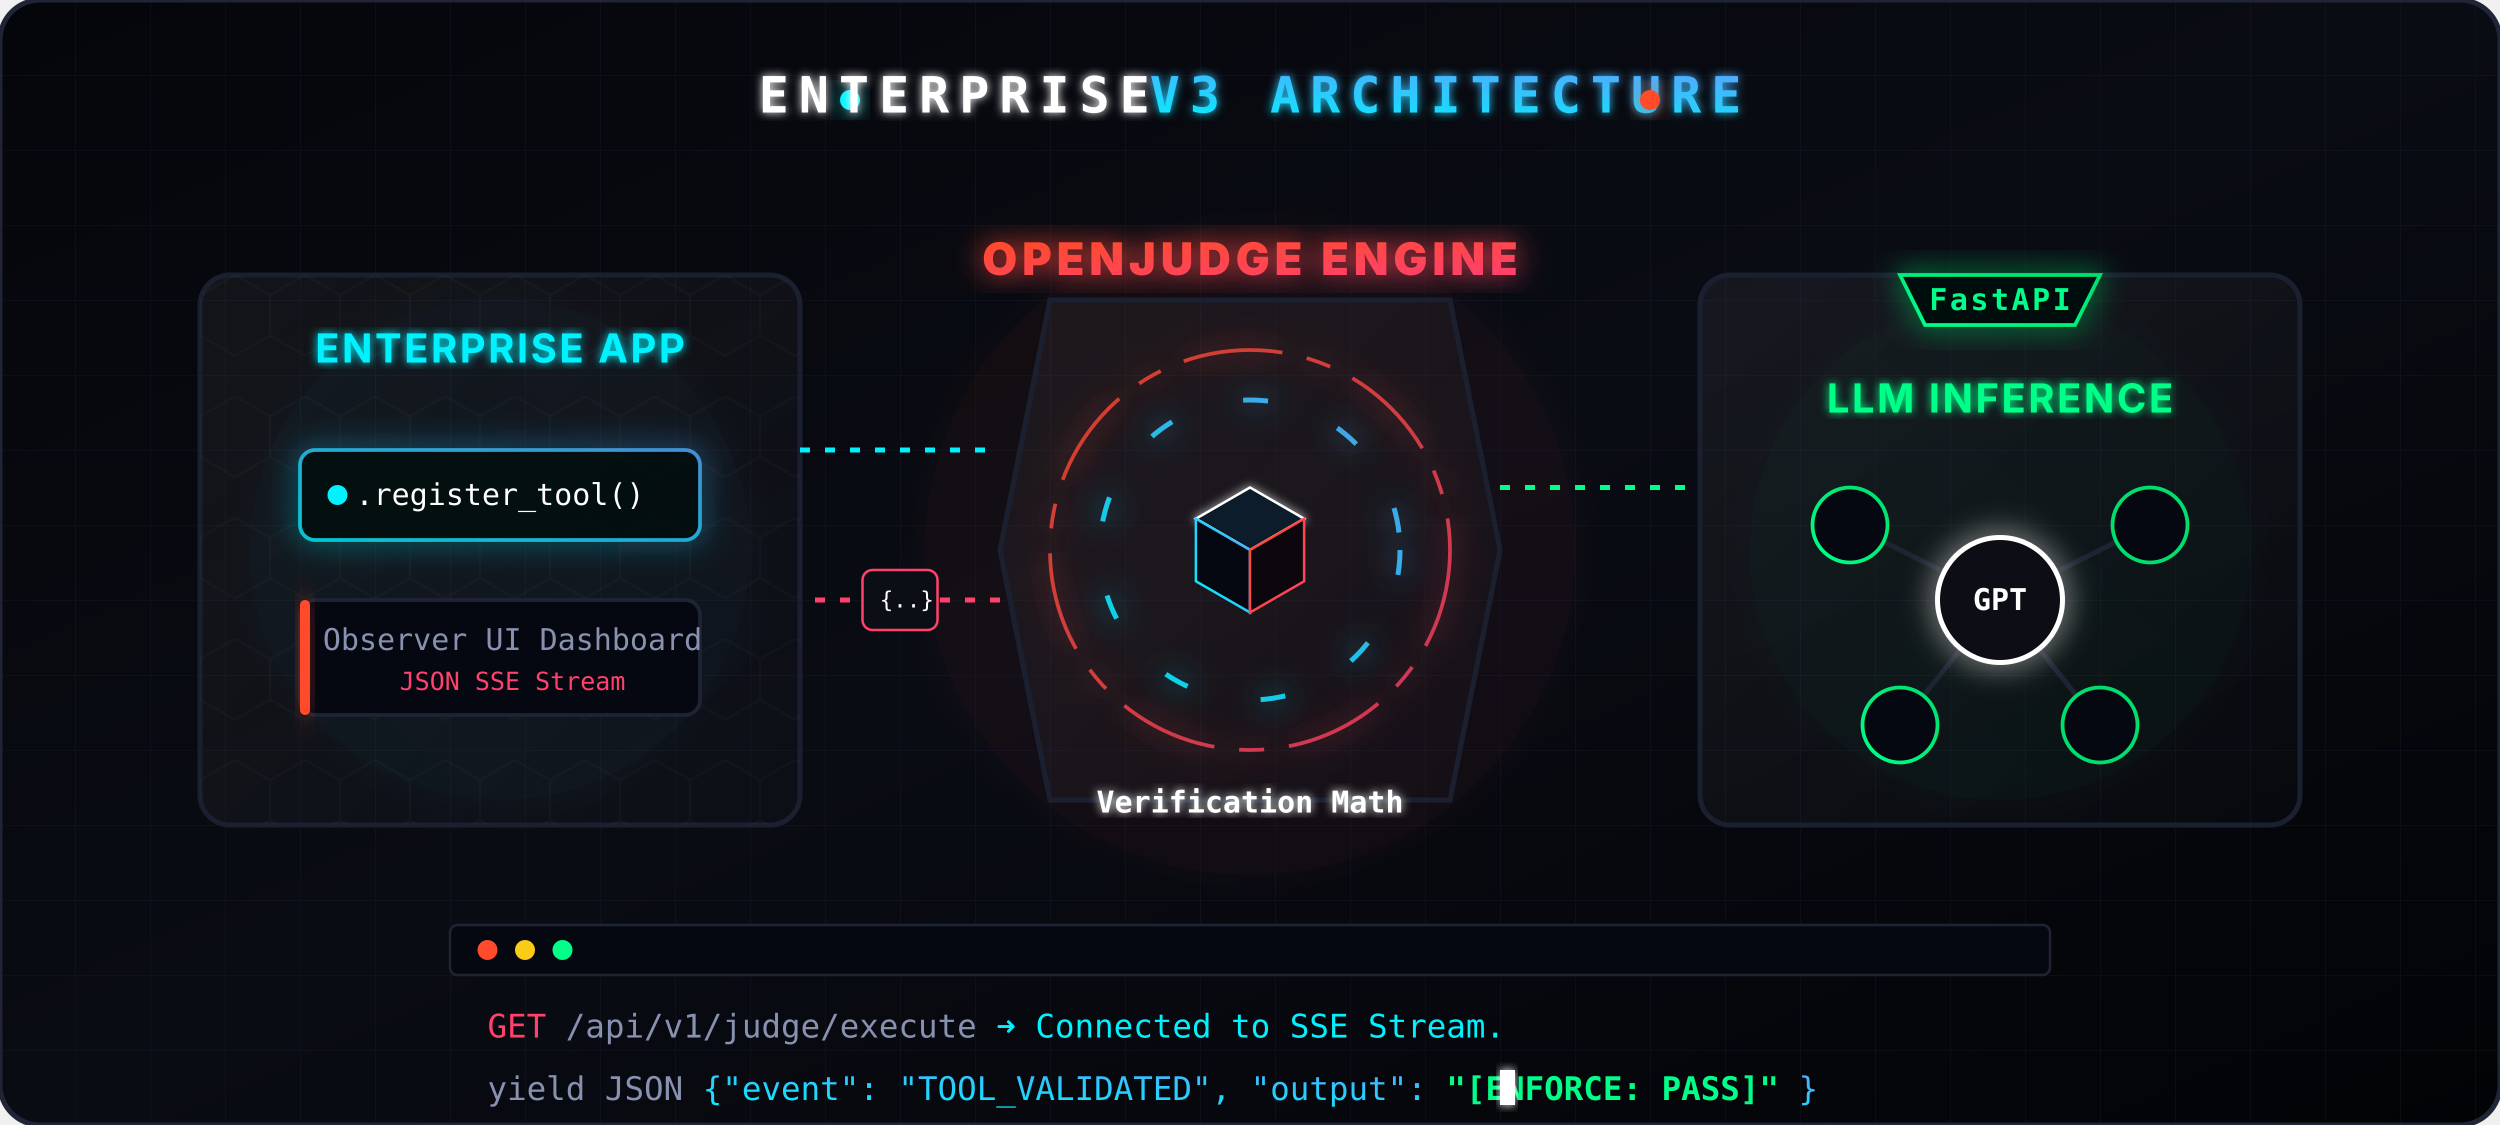
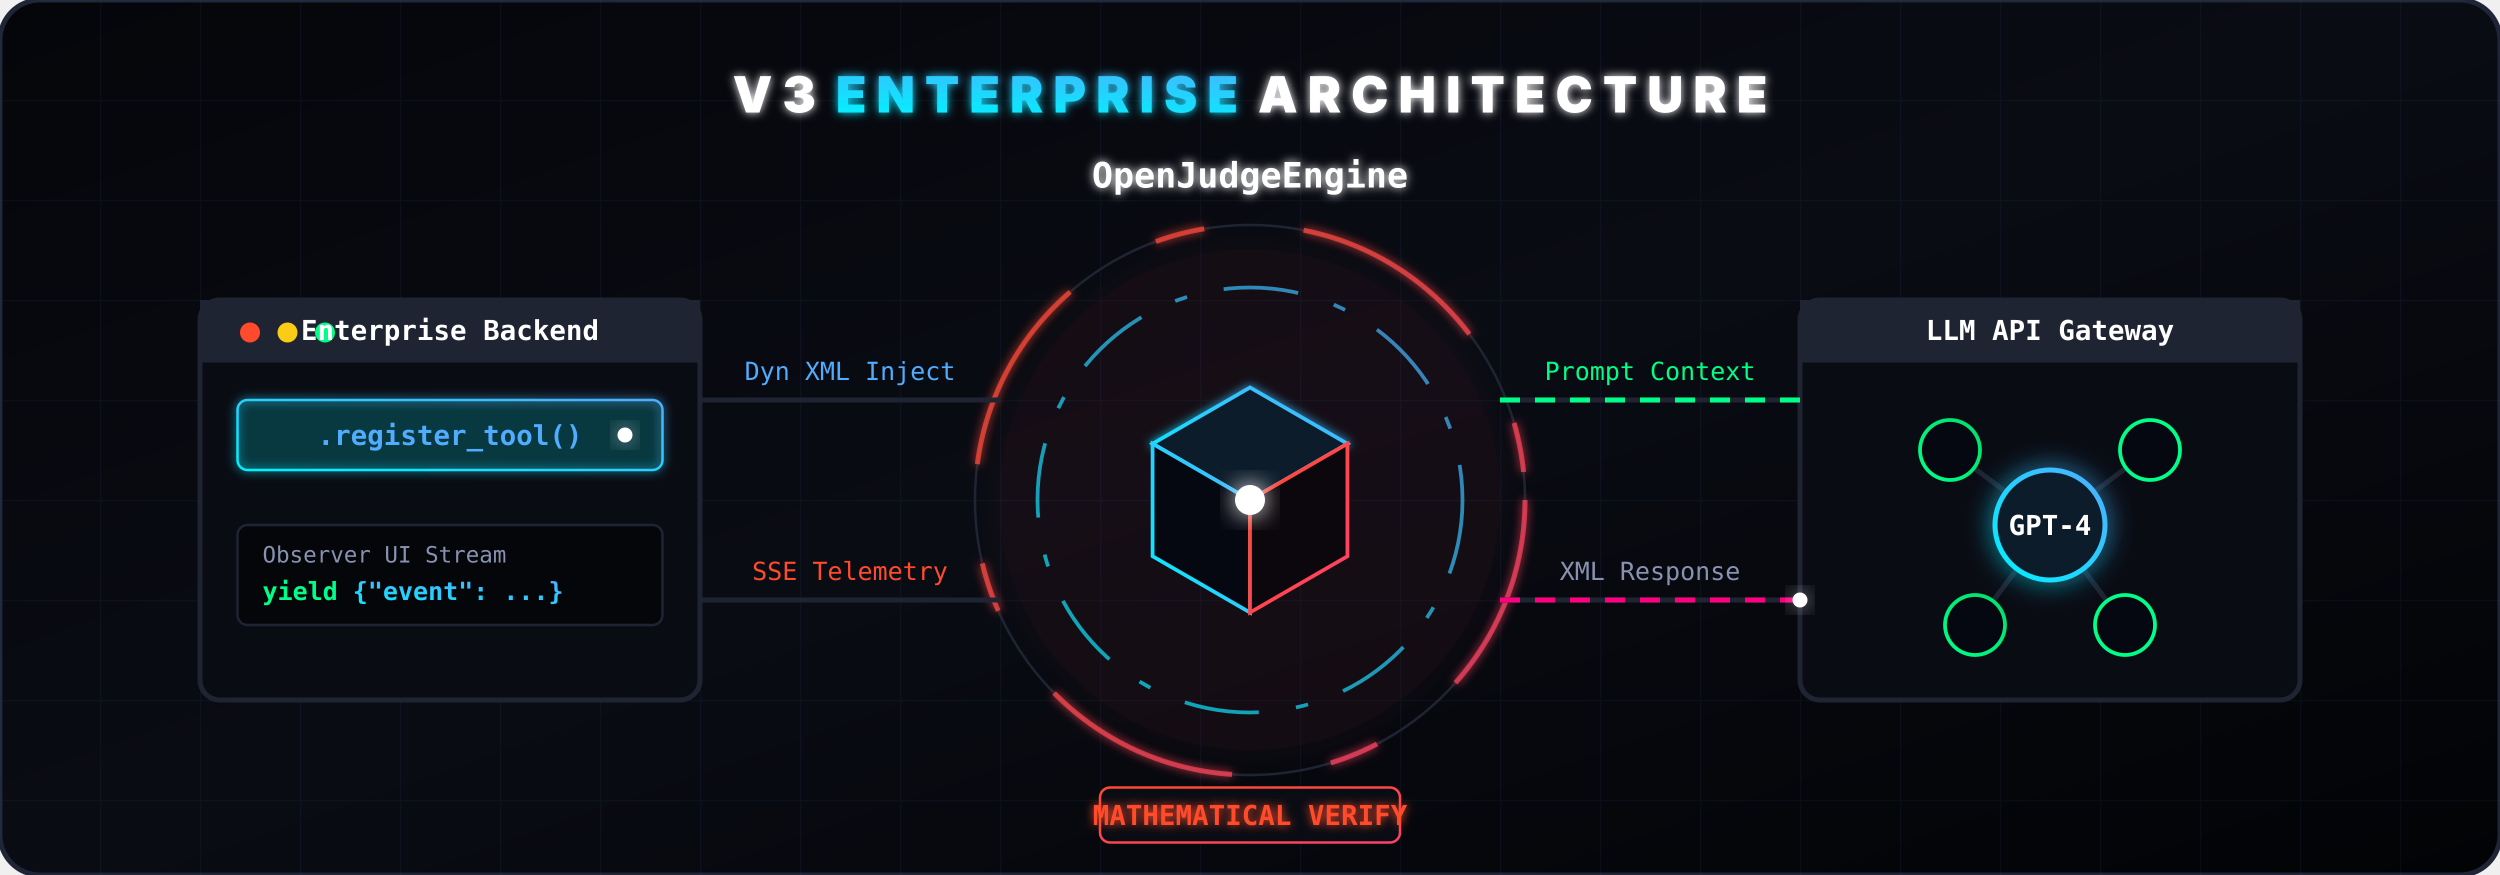
- <svg xmlns="http://www.w3.org/2000/svg" viewBox="0 0 1000 450" width="100%" height="100%">
+ <svg xmlns="http://www.w3.org/2000/svg" viewBox="0 0 1000 350" width="100%" height="100%">
  <defs>
    <linearGradient id="bg" x1="0%" y1="0%" x2="100%" y2="100%">
      <stop offset="0%" stop-color="#05060a" />
      <stop offset="50%" stop-color="#0a0c14" />
      <stop offset="100%" stop-color="#020305" />
-     </linearGradient>
-     <linearGradient id="glassBox" x1="0%" y1="0%" x2="100%" y2="100%">
-       <stop offset="0%" stop-color="rgba(255, 255, 255, 0.05)" />
-       <stop offset="100%" stop-color="rgba(255, 255, 255, 0.01)" />
    </linearGradient>
    <linearGradient id="neonOrange" x1="0%" y1="0%" x2="100%" y2="100%">
      <stop offset="0%" stop-color="#ff4b2b" />
      <stop offset="100%" stop-color="#ff416c" />
    </linearGradient>
    <linearGradient id="neonCyan" x1="0%" y1="100%" x2="100%" y2="0%">
      <stop offset="0%" stop-color="#00f2fe" />
      <stop offset="100%" stop-color="#4facfe" />
    </linearGradient>
    <linearGradient id="neonGreen" x1="0%" y1="100%" x2="100%" y2="0%">
      <stop offset="0%" stop-color="#00ff88" />
      <stop offset="100%" stop-color="#00df6d" />
    </linearGradient>
-     <filter id="glowCyan" x="-50%" y="-50%" width="200%" height="200%">
-       <feGaussianBlur stdDeviation="6" result="blur" />
+     <filter id="glow" x="-50%" y="-50%" width="200%" height="200%">
+       <feGaussianBlur stdDeviation="5" result="blur" />
      <feMerge>
        <feMergeNode in="blur" />
        <feMergeNode in="SourceGraphic" />
      </feMerge>
    </filter>
-     <filter id="glowOrange" x="-50%" y="-50%" width="200%" height="200%">
-       <feGaussianBlur stdDeviation="6" result="blur" />
-       <feMerge>
-         <feMergeNode in="blur" />
-         <feMergeNode in="SourceGraphic" />
-       </feMerge>
-     </filter>
-     <filter id="glowGreen" x="-50%" y="-50%" width="200%" height="200%">
-       <feGaussianBlur stdDeviation="6" result="blur" />
-       <feMerge>
-         <feMergeNode in="blur" />
-         <feMergeNode in="SourceGraphic" />
-       </feMerge>
-     </filter>
-     <filter id="lightGlow" x="-20%" y="-20%" width="140%" height="140%">
+     <filter id="lightGlow" x="-50%" y="-50%" width="200%" height="200%">
      <feGaussianBlur stdDeviation="2" result="blur" />
      <feMerge>
        <feMergeNode in="blur" />
        <feMergeNode in="SourceGraphic" />
      </feMerge>
    </filter>
-     <pattern id="grid" width="30" height="30" patternUnits="userSpaceOnUse">
-       <animateTransform attributeName="patternTransform" type="translate" from="0 0" to="30 30" dur="4s" repeatCount="indefinite" />
-       <path d="M 30 0 L 0 0 0 30" fill="none" class="grid-line" stroke="#1f2536" stroke-width="0.5" />
+     <pattern id="grid" width="40" height="40" patternUnits="userSpaceOnUse">
+       <animateTransform attributeName="patternTransform" type="translate" from="0 0" to="40 40" dur="3s" repeatCount="indefinite" />
+       <path d="M 40 0 L 0 0 0 40" fill="none" stroke="#4facfe" stroke-width="1" />
    </pattern>
-     <pattern id="hex-grid" width="28" height="48.497" patternUnits="userSpaceOnUse">
-       <animateTransform attributeName="patternTransform" type="translate" from="0 0" to="0 48.497" dur="8s" repeatCount="indefinite" />
-       <path d="M14 0 l14 8.083 v16.166 L14 32.331 L0 24.249 V8.083 L14 0 z" fill="none" stroke="#fff" stroke-opacity="0.02" stroke-width="1" />
-     </pattern>
+     <clipPath id="stream-clip-right">
+       <rect x="0" y="-10" width="160" height="20" />
+     </clipPath>
+     <clipPath id="stream-clip-left">
+       <rect x="-160" y="-10" width="160" height="20" />
+     </clipPath>
  </defs>
-   <rect width="1000" height="450" rx="16" fill="url(#bg)" />
-   <rect width="1000" height="450" rx="16" fill="url(#grid)" opacity="0.4" />
-   <rect width="1000" height="450" rx="16" fill="none" stroke="#1f2536" stroke-width="2" />
-   <g transform="translate(500, 45)">
-     <circle cx="-160" cy="-5" r="4" fill="#00f2fe" filter="url(#glowCyan)">
-       <animate attributeName="opacity" values="0.3; 1; 0.3" dur="2s" repeatCount="indefinite" />
+   <rect width="1000" height="350" rx="16" fill="url(#bg)" />
+   <rect width="1000" height="350" rx="16" fill="none" stroke="#1f2536" stroke-width="2" />
+   <g opacity="0.05">
+     <rect width="1000" height="350" rx="16" fill="url(#grid)" />
+   </g>
+   <text x="500" y="45" font-family="'Inter', Arial, sans-serif" font-weight="900" font-size="20" fill="#ffffff" letter-spacing="4" text-anchor="middle" filter="url(#lightGlow)">
+     V3 <tspan fill="url(#neonCyan)">ENTERPRISE</tspan> ARCHITECTURE
+   </text>
+   <line x1="400" y1="55" x2="600" y2="55" stroke="url(#neonCyan)" stroke-width="1.5" opacity="0.5" filter="url(#glow)" />
+   <g transform="translate(500, 200)">
+     <circle cx="0" cy="0" r="100" fill="url(#neonOrange)" filter="url(#glow)" opacity="0.05">
+       <animate attributeName="opacity" values="0.02; 0.08; 0.02" dur="4s" repeatCount="indefinite" />
    </circle>
-     <text x="0" y="0" font-family="'Consolas', monospace" font-weight="900" font-size="20" fill="#ffffff" text-anchor="middle" letter-spacing="4" filter="url(#lightGlow)">
-       ENTERPRISE<tspan fill="url(#neonCyan)"> V3 ARCHITECTURE</tspan>
+     <g>
+       <animateTransform attributeName="transform" type="rotate" from="0 0 0" to="360 0 0" dur="20s" repeatCount="indefinite" />
+       <circle cx="0" cy="0" r="110" fill="none" stroke="#1f2433" stroke-width="1" />
+       <circle cx="0" cy="0" r="110" fill="none" stroke="url(#neonOrange)" stroke-width="2" stroke-dasharray="80 40 20 40" filter="url(#lightGlow)" opacity="0.8" />
+     </g>
+     <g>
+       <animateTransform attributeName="transform" type="rotate" from="360 0 0" to="0 0 0" dur="12s" repeatCount="indefinite" />
+       <circle cx="0" cy="0" r="85" fill="none" stroke="url(#neonCyan)" stroke-width="1.5" stroke-dasharray="30 15 5 15" opacity="0.7" />
+     </g>
+     <g>
+       <animateTransform attributeName="transform" type="scale" values="1; 1.05; 1" dur="2s" repeatCount="indefinite" />
+       <polygon points="0,-45 38.97,-22.5 0,0 -38.97,-22.5" fill="#0d1b2a" stroke="url(#neonCyan)" stroke-width="1.5" filter="url(#lightGlow)" />
+       <polygon points="0,0 -38.97,-22.5 -38.97,22.5 0,45" fill="#050811" stroke="url(#neonCyan)" stroke-width="1.5" />
+       <polygon points="0,0 38.97,-22.5 38.97,22.5 0,45" fill="#0c070c" stroke="url(#neonOrange)" stroke-width="1.5" />
+     </g>
+     <circle cx="0" cy="0" r="6" fill="#ffffff" filter="url(#glow)">
+       <animate attributeName="opacity" values="0.4; 1; 0.4" dur="2s" repeatCount="indefinite" />
+       <animate attributeName="r" values="5; 7; 5" dur="2s" repeatCount="indefinite" />
+     </circle>
+     <text x="0" y="-125" font-family="'Consolas', monospace" font-weight="bold" font-size="14" fill="#ffffff" text-anchor="middle" filter="url(#lightGlow)">
+       OpenJudgeEngine
    </text>
-     <circle cx="160" cy="-5" r="4" fill="#ff4b2b" filter="url(#glowOrange)">
-       <animate attributeName="opacity" values="1; 0.3; 1" dur="2s" repeatCount="indefinite" />
-     </circle>
+     <rect x="-60" y="115" width="120" height="22" rx="4" fill="#0a0c14" stroke="url(#neonOrange)" stroke-width="1" />
+     <text x="0" y="130" font-family="'Consolas', monospace" font-size="11" font-weight="bold" fill="#ff4b2b" text-anchor="middle" filter="url(#lightGlow)">
+       MATHEMATICAL VERIFY
+     </text>
  </g>
-   <g transform="translate(80, 110)">
-     <circle cx="120" cy="110" r="100" fill="url(#neonCyan)" opacity="0.03" filter="url(#glowCyan)">
-       <animate attributeName="r" values="90; 110; 90" dur="4s" repeatCount="indefinite" />
-     </circle>
-     <rect width="240" height="220" rx="12" fill="url(#glassBox)" stroke="#1a2030" stroke-width="2" />
-     <rect width="240" height="220" rx="12" fill="url(#hex-grid)" />
-     <text x="120" y="35" font-family="'Inter', Arial, sans-serif" font-weight="bold" font-size="16" fill="#00f2fe" text-anchor="middle" letter-spacing="1" filter="url(#lightGlow)">ENTERPRISE APP</text>
-     <g transform="translate(40, 70)">
-       <rect width="160" height="36" rx="6" fill="#050811" stroke="url(#neonCyan)" stroke-width="1.5" filter="url(#glowCyan)" opacity="0.8" />
-       <text x="80" y="22" font-family="'Consolas', monospace" font-size="12" fill="#ffffff" text-anchor="middle">.register_tool()</text>
-       <circle cx="15" cy="18" r="4" fill="#00f2fe">
-         <animate attributeName="opacity" values="1; 0; 1" dur="1.2s" repeatCount="indefinite" />
+   <g transform="translate(180, 200)">
+     <rect x="-100" y="-80" width="200" height="160" rx="8" fill="#0a0c14" stroke="#1f2433" stroke-width="2" />
+     <path d="M -100 -80 L 100 -80 L 100 -55 L -100 -55 Z" fill="#1f2433" rx="8" />
+     <circle cx="-80" cy="-67" r="4" fill="#ff4b2b" />
+     <circle cx="-65" cy="-67" r="4" fill="#facc15" />
+     <circle cx="-50" cy="-67" r="4" fill="#00ff88" />
+     <text x="0" y="-64" font-family="'Consolas', monospace" font-size="11" font-weight="bold" fill="#ffffff" text-anchor="middle">Enterprise Backend</text>
+     <g transform="translate(0, -25)">
+       <rect x="-85" y="-15" width="170" height="28" rx="4" fill="rgba(0, 242, 254, 0.1)" stroke="url(#neonCyan)" stroke-width="1" filter="url(#lightGlow)" />
+       <text x="0" y="3" font-family="'Consolas', monospace" font-size="11" fill="#4facfe" font-weight="bold" text-anchor="middle">.register_tool()</text>
+       <circle cx="70" cy="-1" r="3" fill="#ffffff" filter="url(#glow)">
+         <animate attributeName="opacity" values="1; 0.2; 1" dur="1s" repeatCount="indefinite" />
      </circle>
    </g>
-     <g transform="translate(40, 130)">
-       <rect width="160" height="46" rx="6" fill="#050811" stroke="#1f2433" stroke-width="1.5" />
-       <rect x="0" y="0" width="4" height="46" rx="2" fill="#ff4b2b" filter="url(#glowOrange)">
-         <animate attributeName="height" values="0; 46; 0" dur="3s" repeatCount="indefinite" />
-       </rect>
-       <text x="85" y="20" font-family="'Consolas', monospace" font-size="12" fill="#8892b0" text-anchor="middle">Observer UI Dashboard</text>
-       <text x="85" y="36" font-family="'Consolas', monospace" font-size="10" fill="#ff416c" text-anchor="middle">JSON SSE Stream</text>
+     <g transform="translate(0, 25)">
+       <rect x="-85" y="-15" width="170" height="40" rx="4" fill="#05060a" stroke="#1f2433" stroke-width="1" />
+       <text x="-75" y="0" font-family="'Consolas', monospace" font-size="9" fill="#8892b0">Observer UI Stream</text>
+       <text x="-75" y="15" font-family="'Consolas', monospace" font-size="10" fill="#00ff88" font-weight="bold">
+         yield <tspan fill="url(#neonCyan)">{"event": ...}</tspan>
+       </text>
    </g>
  </g>
-   <g transform="translate(380, 80)">
-     <circle cx="120" cy="140" r="130" fill="url(#neonOrange)" opacity="0.04" filter="url(#glowOrange)">
-       <animate attributeName="r" values="120; 140; 120" dur="6s" repeatCount="indefinite" />
-     </circle>
-     <path d="M 20 140 L 40 40 L 200 40 L 220 140 L 200 240 L 40 240 Z" fill="url(#glassBox)" stroke="#1a2030" stroke-width="2" />
-     <text x="120" y="30" font-family="'Inter', Arial, sans-serif" font-weight="900" font-size="18" fill="url(#neonOrange)" text-anchor="middle" letter-spacing="2" filter="url(#glowOrange)">OPENJUDGE ENGINE</text>
-     <g transform="translate(120, 140)">
-       <g>
-         <animateTransform attributeName="transform" type="rotate" from="0 0 0" to="360 0 0" dur="15s" repeatCount="indefinite" />
-         <circle cx="0" cy="0" r="80" fill="none" stroke="url(#neonOrange)" stroke-width="1.5" stroke-dasharray="40 10 10 10" filter="url(#glowOrange)" opacity="0.8" />
-       </g>
-       <g>
-         <animateTransform attributeName="transform" type="rotate" from="360 0 0" to="0 0 0" dur="10s" repeatCount="indefinite" />
-         <circle cx="0" cy="0" r="60" fill="none" stroke="url(#neonCyan)" stroke-width="2" stroke-dasharray="10 30" opacity="0.9" filter="url(#glowCyan)" />
-       </g>
-       <g>
-         <animateTransform attributeName="transform" type="scale" values="1; 1.08; 1" dur="2s" repeatCount="indefinite" />
-         <polygon points="0,-25 21.65,-12.5 0,0 -21.65,-12.5" fill="#0d1b2a" stroke="#ffffff" stroke-width="1" filter="url(#lightGlow)" />
-         <polygon points="0,0 -21.65,-12.5 -21.65,12.5 0,25" fill="#050811" stroke="url(#neonCyan)" stroke-width="1" />
-         <polygon points="0,0 21.65,-12.5 21.65,12.5 0,25" fill="#0c070c" stroke="url(#neonOrange)" stroke-width="1" />
-       </g>
-       <g>
-         <animateTransform attributeName="transform" type="translate" values="0,-45; 0,45; 0,-45" dur="3s" repeatCount="indefinite" />
-         <line x1="-50" y1="0" x2="50" y2="0" stroke="#ff0080" stroke-width="2" filter="url(#glowOrange)">
-           <animate attributeName="opacity" values="0; 0.9; 0; 0.9; 0" keyTimes="0; 0.25; 0.5; 0.75; 1" dur="3s" repeatCount="indefinite" />
-         </line>
-       </g>
-       <text x="0" y="105" font-family="'Consolas', monospace" font-size="12" font-weight="bold" fill="#ffffff" text-anchor="middle" filter="url(#lightGlow)">Verification Math</text>
+   <g transform="translate(820, 200)">
+     <rect x="-100" y="-80" width="200" height="160" rx="8" fill="#0a0c14" stroke="#1f2433" stroke-width="2" />
+     <path d="M -100 -80 L 100 -80 L 100 -55 L -100 -55 Z" fill="#1f2433" rx="8" />
+     <text x="0" y="-64" font-family="'Consolas', monospace" font-size="11" font-weight="bold" fill="#ffffff" text-anchor="middle">LLM API Gateway</text>
+     <g transform="translate(0, 10)">
+       <path d="M 0 0 L -40 -30 M 0 0 L 40 -30 M 0 0 L -30 40 M 0 0 L 30 40" stroke="#1f2433" stroke-width="2" />
+       <circle cx="0" cy="0" r="2.5" fill="url(#neonGreen)" filter="url(#glow)">
+         <animateTransform attributeName="transform" type="translate" values="0,0; -40,-30" dur="1s" repeatCount="indefinite" />
+         <animate attributeName="opacity" values="1; 0" dur="1s" repeatCount="indefinite" />
+       </circle>
+       <circle cx="0" cy="0" r="2.5" fill="url(#neonGreen)" filter="url(#glow)">
+         <animateTransform attributeName="transform" type="translate" values="0,0; 40,-30" dur="1.2s" repeatCount="indefinite" />
+         <animate attributeName="opacity" values="1; 0" dur="1.2s" repeatCount="indefinite" />
+       </circle>
+       <circle cx="-40" cy="-30" r="12" fill="#050811" stroke="url(#neonGreen)" stroke-width="1.5" />
+       <circle cx="40" cy="-30" r="12" fill="#050811" stroke="#00ff88" stroke-width="1.5" />
+       <circle cx="-30" cy="40" r="12" fill="#050811" stroke="url(#neonGreen)" stroke-width="1.5" />
+       <circle cx="30" cy="40" r="12" fill="#050811" stroke="#00ff88" stroke-width="1.5" />
+       <circle cx="0" cy="0" r="22" fill="#0d1b2a" stroke="url(#neonCyan)" stroke-width="2" filter="url(#glow)" />
+       <text x="0" y="4" font-family="'Consolas', monospace" font-size="11" font-weight="bold" fill="#ffffff" text-anchor="middle">GPT-4</text>
    </g>
  </g>
-   <g transform="translate(680, 110)">
-     <circle cx="120" cy="110" r="100" fill="url(#neonGreen)" opacity="0.03" filter="url(#glowGreen)">
-       <animate attributeName="r" values="90; 110; 90" dur="4s" repeatCount="indefinite" />
+   <g transform="translate(280, 160)">
+     <path d="M 0 0 L 120 0" fill="none" stroke="#1f2433" stroke-width="2" />
+     <path d="M 0 0 L 120 0" fill="none" class="data-beam" stroke="url(#neonCyan)" stroke-width="2" stroke-dasharray="8 6">
+       <animate attributeName="stroke-dashoffset" values="14; 0" dur="0.8s" repeatCount="indefinite" />
+     </path>
+     <text x="60" y="-8" font-family="'Consolas', monospace" font-size="10" fill="#4facfe" text-anchor="middle">Dyn XML Inject</text>
+   </g>
+   <g transform="translate(280, 240)">
+     <path d="M 120 0 L 0 0" fill="none" stroke="#1f2433" stroke-width="2" />
+     <g clip-path="url(#stream-clip-left)">
+       <path d="M 120 0 L 80 0" fill="none" stroke="url(#neonOrange)" stroke-width="3" filter="url(#glow)">
+         <animateTransform attributeName="transform" type="translate" values="40,0; -240,0" dur="1.5s" repeatCount="indefinite" />
+       </path>
+     </g>
+     <text x="60" y="-8" font-family="'Consolas', monospace" font-size="10" fill="#ff4b2b" text-anchor="middle">SSE Telemetry</text>
+   </g>
+   <g transform="translate(600, 160)">
+     <path d="M 0 0 L 120 0" fill="none" stroke="#1f2433" stroke-width="2" />
+     <path d="M 0 0 L 120 0" fill="none" stroke="#00ff88" stroke-width="2" stroke-dasharray="8 6">
+       <animate attributeName="stroke-dashoffset" values="14; 0" dur="0.8s" repeatCount="indefinite" />
+     </path>
+     <text x="60" y="-8" font-family="'Consolas', monospace" font-size="10" fill="#00ff88" text-anchor="middle">Prompt Context</text>
+   </g>
+   <g transform="translate(600, 240)">
+     <path d="M 120 0 L 0 0" fill="none" stroke="#1f2433" stroke-width="2" />
+     <path d="M 120 0 L 0 0" fill="none" stroke="#ff0080" stroke-width="2" stroke-dasharray="8 6">
+       <animate attributeName="stroke-dashoffset" values="0; 14" dur="0.8s" repeatCount="indefinite" />
+     </path>
+     <circle cx="120" cy="0" r="3" fill="#ffffff" filter="url(#glow)">
+       <animate attributeName="cx" values="120; 0" dur="1.2s" repeatCount="indefinite" />
    </circle>
-     <rect width="240" height="220" rx="12" fill="url(#glassBox)" stroke="#1a2030" stroke-width="2" />
-     <g transform="translate(120, 0)">
-       <path d="M -40 0 L 40 0 L 30 20 L -30 20 Z" fill="#050811" stroke="url(#neonGreen)" stroke-width="1.5" filter="url(#glowGreen)" />
-       <text x="0" y="14" font-family="'Consolas', monospace" font-size="12" fill="#00ff88" font-weight="bold" text-anchor="middle" letter-spacing="1">FastAPI</text>
-     </g>
-     <text x="120" y="55" font-family="'Inter', Arial, sans-serif" font-weight="bold" font-size="16" fill="#00ff88" text-anchor="middle" letter-spacing="1" filter="url(#lightGlow)">LLM INFERENCE</text>
-     <g transform="translate(120, 130)">
-       <path d="M 0 0 L -60 -30 M 0 0 L 60 -30 M 0 0 L -40 50 M 0 0 L 40 50" stroke="#1f2433" stroke-width="2" />
-       <circle cx="0" cy="0" r="3" fill="#00ff88" filter="url(#glowGreen)">
-         <animateTransform attributeName="transform" type="translate" values="0,0; -60,-30" dur="1s" repeatCount="indefinite" />
-         <animate attributeName="opacity" values="1; 0" dur="1s" repeatCount="indefinite" />
-       </circle>
-       <circle cx="0" cy="0" r="3" fill="#00ff88" filter="url(#glowGreen)">
-         <animateTransform attributeName="transform" type="translate" values="0,0; 60,-30" dur="1.2s" repeatCount="indefinite" />
-         <animate attributeName="opacity" values="1; 0" dur="1.2s" repeatCount="indefinite" />
-       </circle>
-       <circle cx="-60" cy="-30" r="15" fill="#050811" stroke="url(#neonGreen)" stroke-width="1.5" />
-       <circle cx="60" cy="-30" r="15" fill="#050811" stroke="#00df6d" stroke-width="1.5" />
-       <circle cx="-40" cy="50" r="15" fill="#050811" stroke="url(#neonGreen)" stroke-width="1.5" />
-       <circle cx="40" cy="50" r="15" fill="#050811" stroke="#00df6d" stroke-width="1.5" />
-       <circle cx="0" cy="0" r="25" fill="#0B0E14" stroke="#ffffff" stroke-width="2" filter="url(#glowGreen)" />
-       <text x="0" y="4" font-family="'Consolas', monospace" font-size="12" font-weight="bold" fill="#ffffff" text-anchor="middle">GPT</text>
-     </g>
-   </g>
-   <g transform="translate(320, 180)">
-     <path d="M 0 0 L 80 0" fill="none" stroke="#00f2fe" stroke-width="2" stroke-dasharray="4,6" />
-     <path d="M 0 0 L 30 0" fill="none" class="data-beam" stroke="#00f2fe" stroke-width="3" filter="url(#glowCyan)">
-       <animateTransform attributeName="transform" type="translate" values="-30,0; 80,0" dur="1.5s" repeatCount="indefinite" />
-     </path>
-   </g>
-   <g transform="translate(320, 240)">
-     <path d="M 80 0 L 0 0" fill="none" stroke="#ff416c" stroke-width="2" stroke-dasharray="4,6" />
-     <path d="M 0 0 L 30 0" fill="none" class="data-beam" stroke="#ff416c" stroke-width="3" filter="url(#glowOrange)">
-       <animateTransform attributeName="transform" type="translate" values="50,0; -30,0" dur="1s" repeatCount="indefinite" />
-     </path>
-     <rect x="25" y="-12" width="30" height="24" rx="4" fill="#0B0E14" stroke="#ff416c" stroke-width="1">
-       <animateTransform attributeName="transform" type="translate" values="50,0; -30,0" dur="1s" repeatCount="indefinite" />
-     </rect>
-     <text x="40" y="3" font-family="'Consolas', monospace" font-size="9" fill="#ffffff" text-anchor="middle">
-       <animateTransform attributeName="transform" type="translate" values="50,0; -30,0" dur="1s" repeatCount="indefinite" />
-       {..}
-     </text>
-   </g>
-   <g transform="translate(600, 210)">
-     <path d="M 0 -15 L 80 -15" fill="none" stroke="#00ff88" stroke-width="2" stroke-dasharray="4,6">
-       <animateTransform attributeName="transform" type="translate" values="0,0" dur="1s" />
-     </path>
-     <path d="M 0 -15 L 30 -15" fill="none" stroke="#00ff88" stroke-width="3" filter="url(#glowGreen)">
-       <animateTransform attributeName="transform" type="translate" values="-30,0; 80,0" dur="1.2s" repeatCount="indefinite" />
-     </path>
-     <path d="M 80 15 L 0 15" fill="none" stroke="url(#neonOrange)" stroke-width="2" stroke-dasharray="4,6" />
-     <path d="M 0 15 L 30 15" fill="none" stroke="#ff4b2b" stroke-width="3" filter="url(#glowOrange)">
-       <animateTransform attributeName="transform" type="translate" values="50,0; -30,0" dur="1.2s" repeatCount="indefinite" />
-     </path>
-   </g>
-   <g transform="translate(180, 370)">
-     <rect width="640" height="20" rx="3" fill="#050811" stroke="#1f2433" stroke-width="1" />
-     <circle cx="15" cy="10" r="4" fill="#ff4b2b" />
-     <circle cx="30" cy="10" r="4" fill="#facc15" />
-     <circle cx="45" cy="10" r="4" fill="#00ff88" />
-     <text x="15" y="45" font-family="'Consolas', monospace" font-size="13" fill="#8892b0">
-       <tspan fill="#ff416c" filter="url(#lightGlow)">GET</tspan> /api/v1/judge/execute 
-       <tspan fill="#00f2fe">➜ Connected to SSE Stream.</tspan>
-     </text>
-     <text x="15" y="70" font-family="'Consolas', monospace" font-size="13" fill="#8892b0">
-       yield JSON <tspan fill="url(#neonCyan)">{"event": "TOOL_VALIDATED", "output": </tspan>
-       <tspan fill="#00ff88" font-weight="bold" filter="url(#lightGlow)">"[ENFORCE: PASS]"</tspan>
-       <tspan fill="url(#neonCyan)">}</tspan>
-     </text>
-     <rect x="420" y="58" width="6" height="14" fill="#ffffff" filter="url(#lightGlow)">
-       <animate attributeName="opacity" values="1; 0; 1" dur="1s" repeatCount="indefinite" />
-     </rect>
+     <text x="60" y="-8" font-family="'Consolas', monospace" font-size="10" fill="#8892b0" text-anchor="middle">XML Response</text>
  </g>
</svg>
